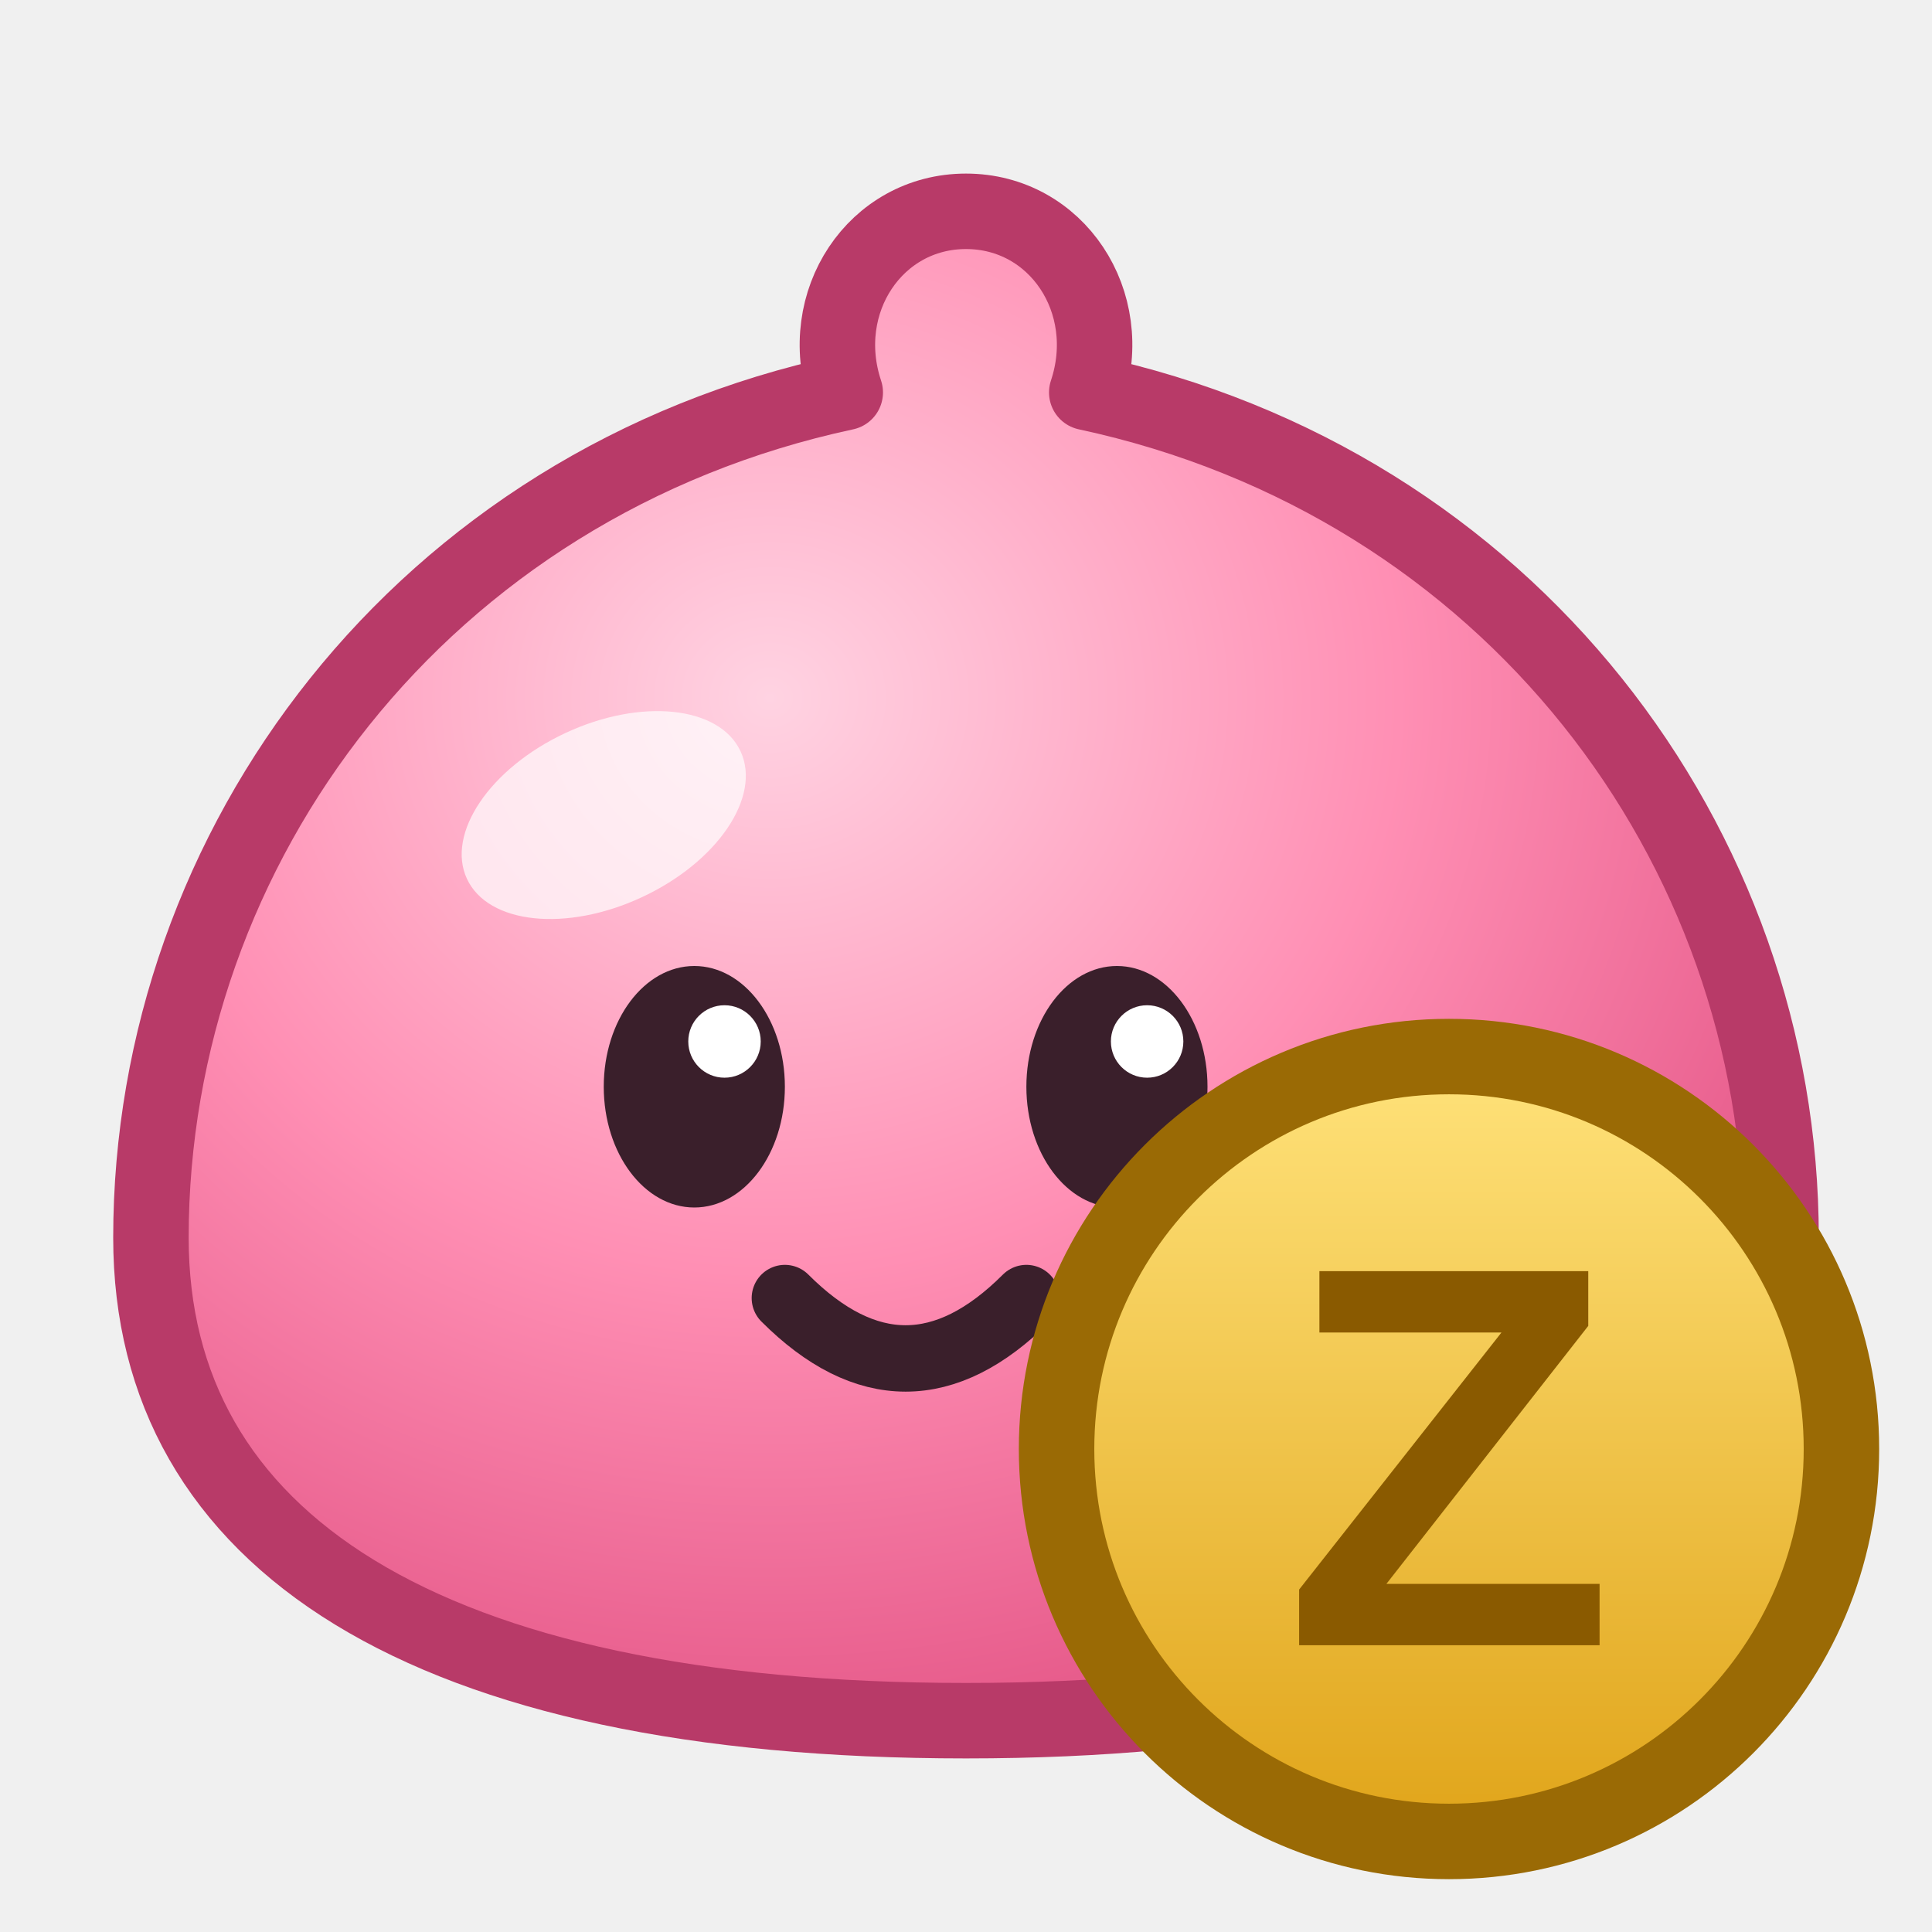
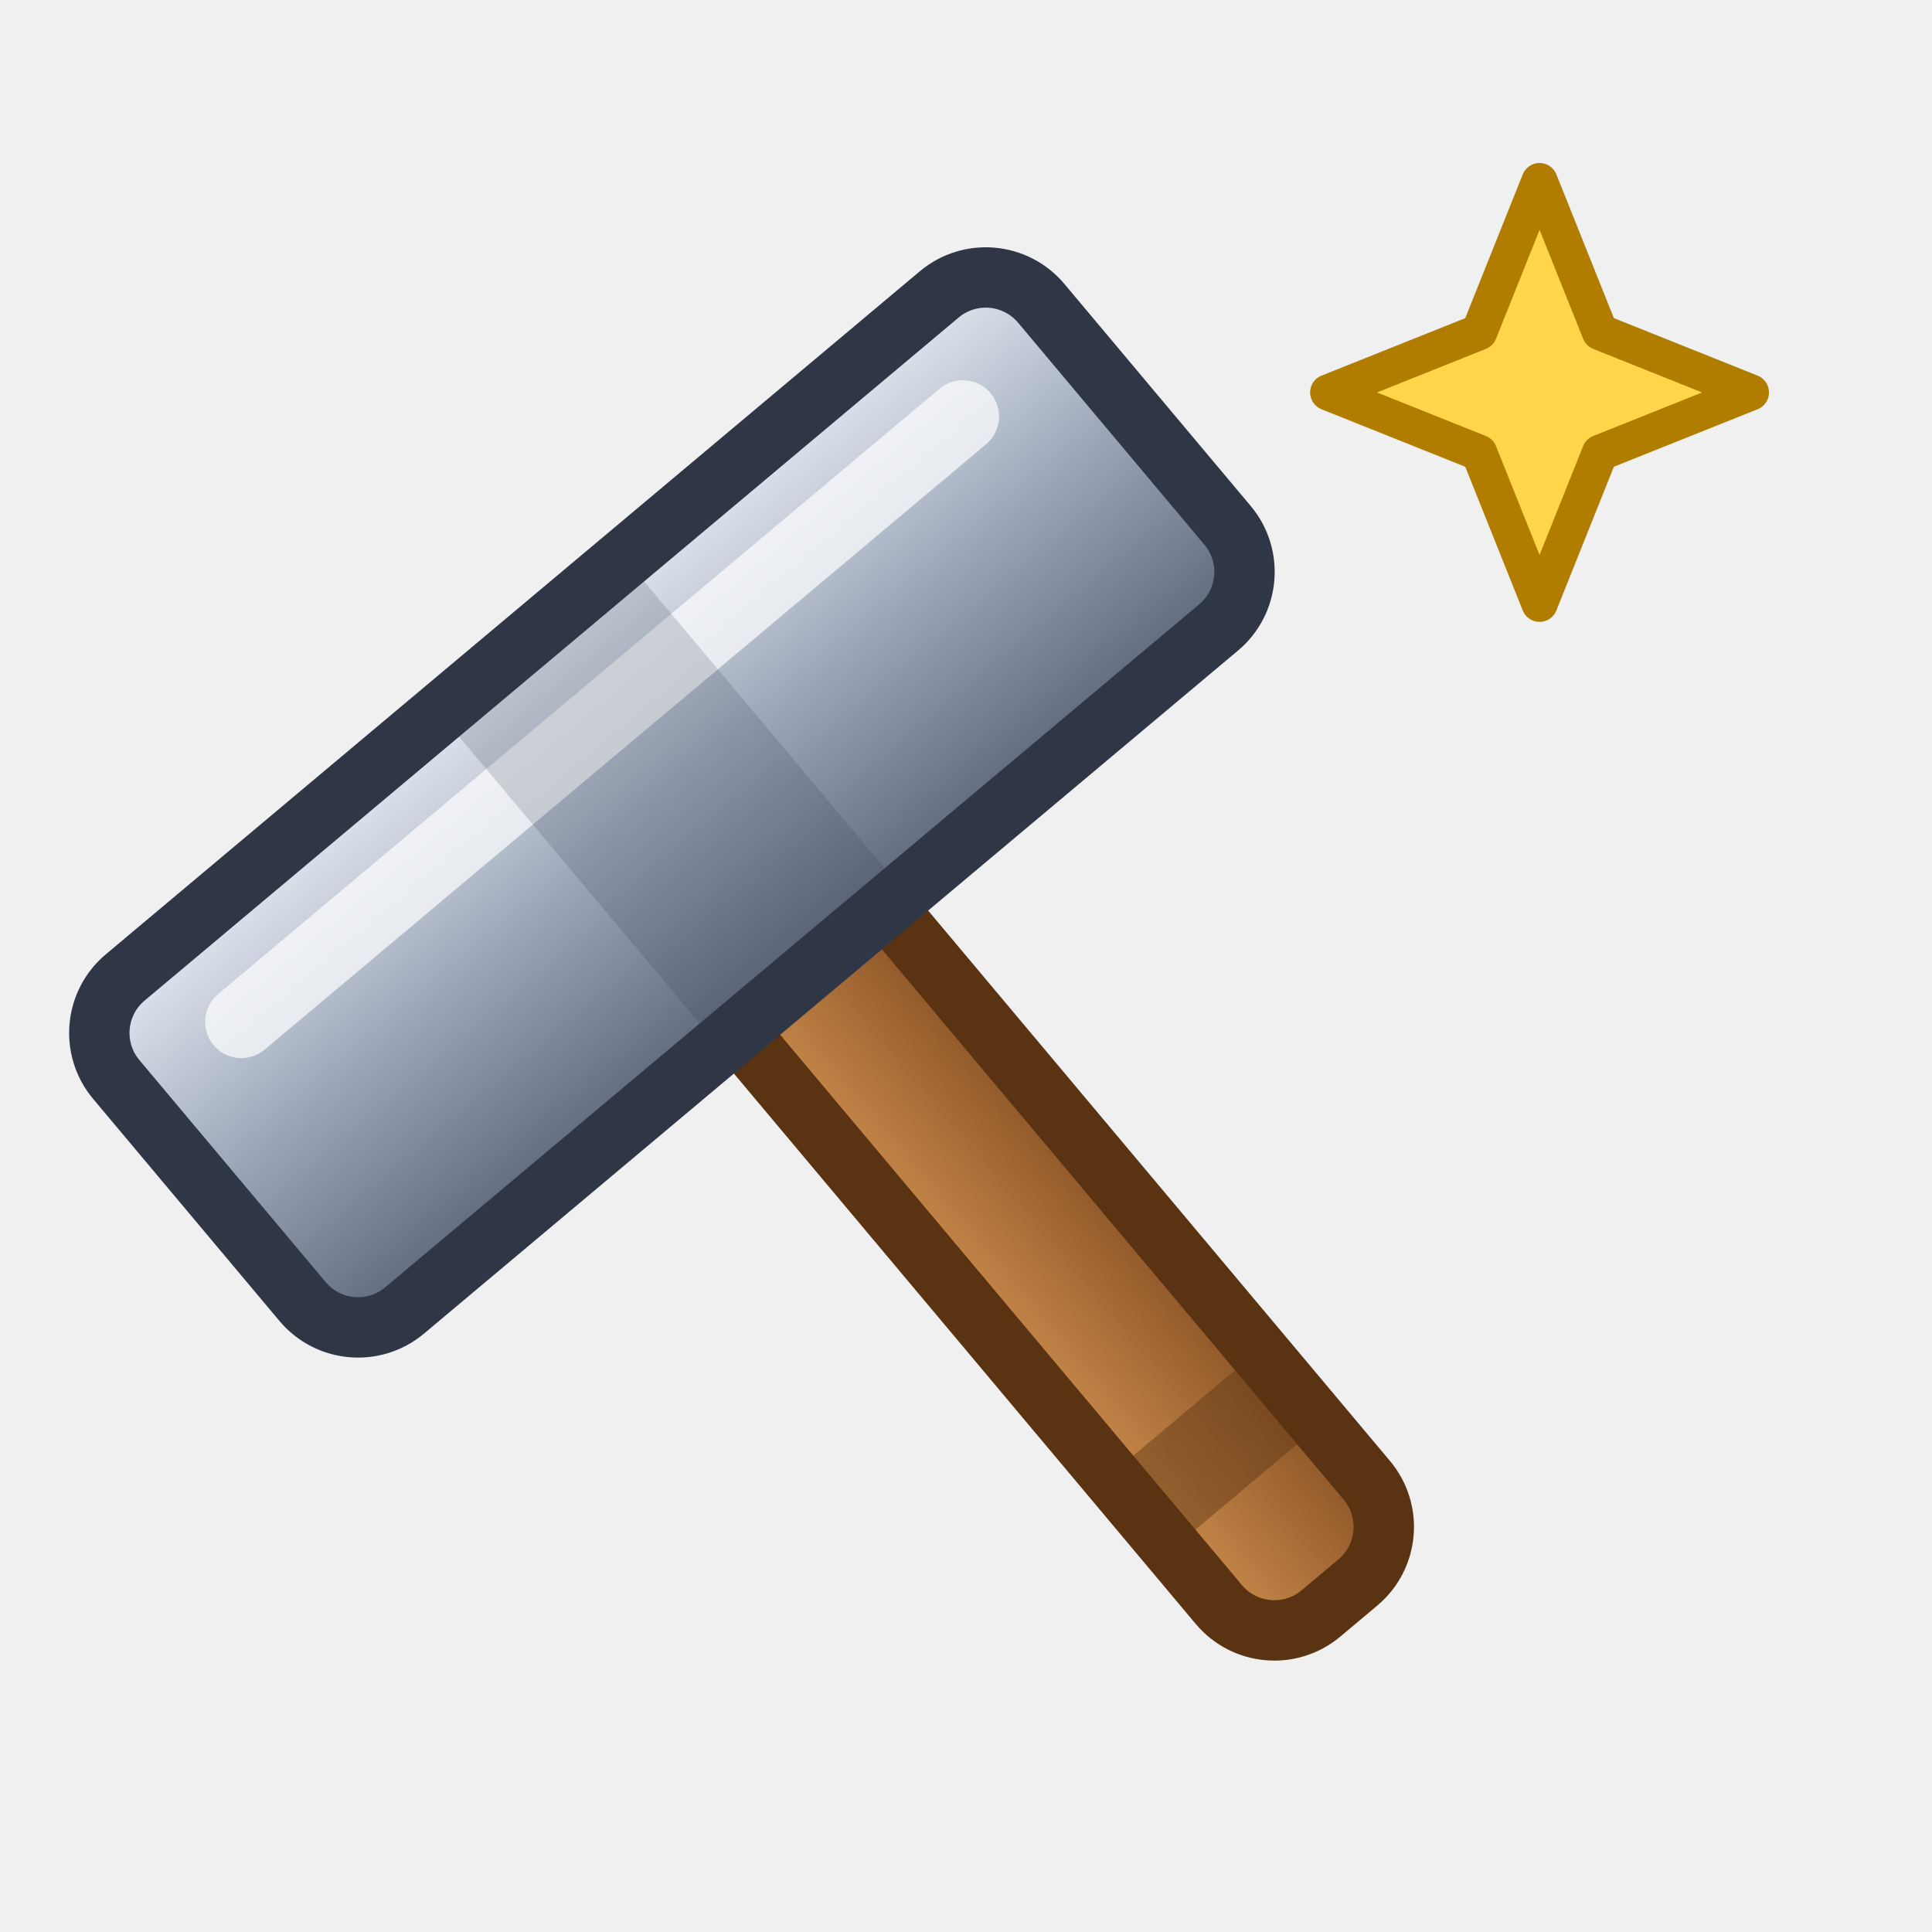
<svg xmlns="http://www.w3.org/2000/svg" viewBox="0 0 64 64">
  <defs>
-     <radialGradient id="p" cx="38%" cy="32%" r="70%">
-       <stop offset="0" stop-color="#ffd3e2" />
-       <stop offset=".55" stop-color="#ff8fb4" />
-       <stop offset="1" stop-color="#e65a8a" />
-     </radialGradient>
-     <linearGradient id="c" x1="0" y1="0" x2="0" y2="1">
-       <stop offset="0" stop-color="#ffe27a" />
-       <stop offset="1" stop-color="#e0a419" />
+     <linearGradient id="h" x1="0" y1="0" x2="0" y2="1">
+       <stop offset="0" stop-color="#e3e8f0" />
+       <stop offset=".5" stop-color="#9aa5b8" />
+       <stop offset="1" stop-color="#5d677a" />
+     </linearGradient>
+     <linearGradient id="w" x1="0" y1="0" x2="1" y2="0">
+       <stop offset="0" stop-color="#c98a4b" />
+       <stop offset="1" stop-color="#8a5326" />
    </linearGradient>
  </defs>
-   <path d="M32 7c-3 0-5 3-4 6C14 16 5 28 5 41c0 10 9 16 27 16s27-6 27-16C59 28 50 16 36 13c1-3-1-6-4-6z" fill="url(#p)" stroke="#b83a68" stroke-width="2.5" stroke-linejoin="round" />
-   <ellipse cx="20" cy="27" rx="5" ry="3" fill="#fff" opacity=".7" transform="rotate(-25 20 27)" />
-   <ellipse cx="23" cy="36" rx="3" ry="4" fill="#3a1f2b" />
-   <ellipse cx="37" cy="36" rx="3" ry="4" fill="#3a1f2b" />
-   <circle cx="24" cy="34.5" r="1.2" fill="#fff" />
-   <circle cx="38" cy="34.5" r="1.2" fill="#fff" />
-   <path d="M26 43q4 4 8 0" fill="none" stroke="#3a1f2b" stroke-width="2.2" stroke-linecap="round" />
-   <circle cx="48" cy="48" r="13" fill="url(#c)" stroke="#9a6a05" stroke-width="2.5" />
-   <text x="48" y="54.5" text-anchor="middle" font-family="Arial,Helvetica,sans-serif" font-weight="900" font-size="18" fill="#8a5a00">Z</text>
+   <g transform="translate(31 37) rotate(-40) scale(.8) translate(-32 -34)">
+     <rect x="28" y="22" width="8" height="38" rx="3" fill="url(#w)" stroke="#5a3312" stroke-width="2.5" />
+     <rect x="28" y="50" width="8" height="4" fill="#5a3312" opacity=".45" />
+     <path d="M10 8h44a3 3 0 0 1 3 3v12a3 3 0 0 1-3 3H10a3 3 0 0 1-3-3V11a3 3 0 0 1 3-3z" fill="url(#h)" stroke="#2f3646" stroke-width="2.5" />
+     <rect x="11" y="11" width="42" height="3" rx="1.5" fill="#fff" opacity=".7" />
+     <rect x="27" y="8" width="10" height="18" fill="#2f3646" opacity=".18" />
+   </g>
+   <path d="M51 6l2 5 5 2-5 2-2 5-2-5-5-2 5-2z" fill="#ffd54a" stroke="#b07d00" stroke-width="1.2" stroke-linejoin="round" />
</svg>
